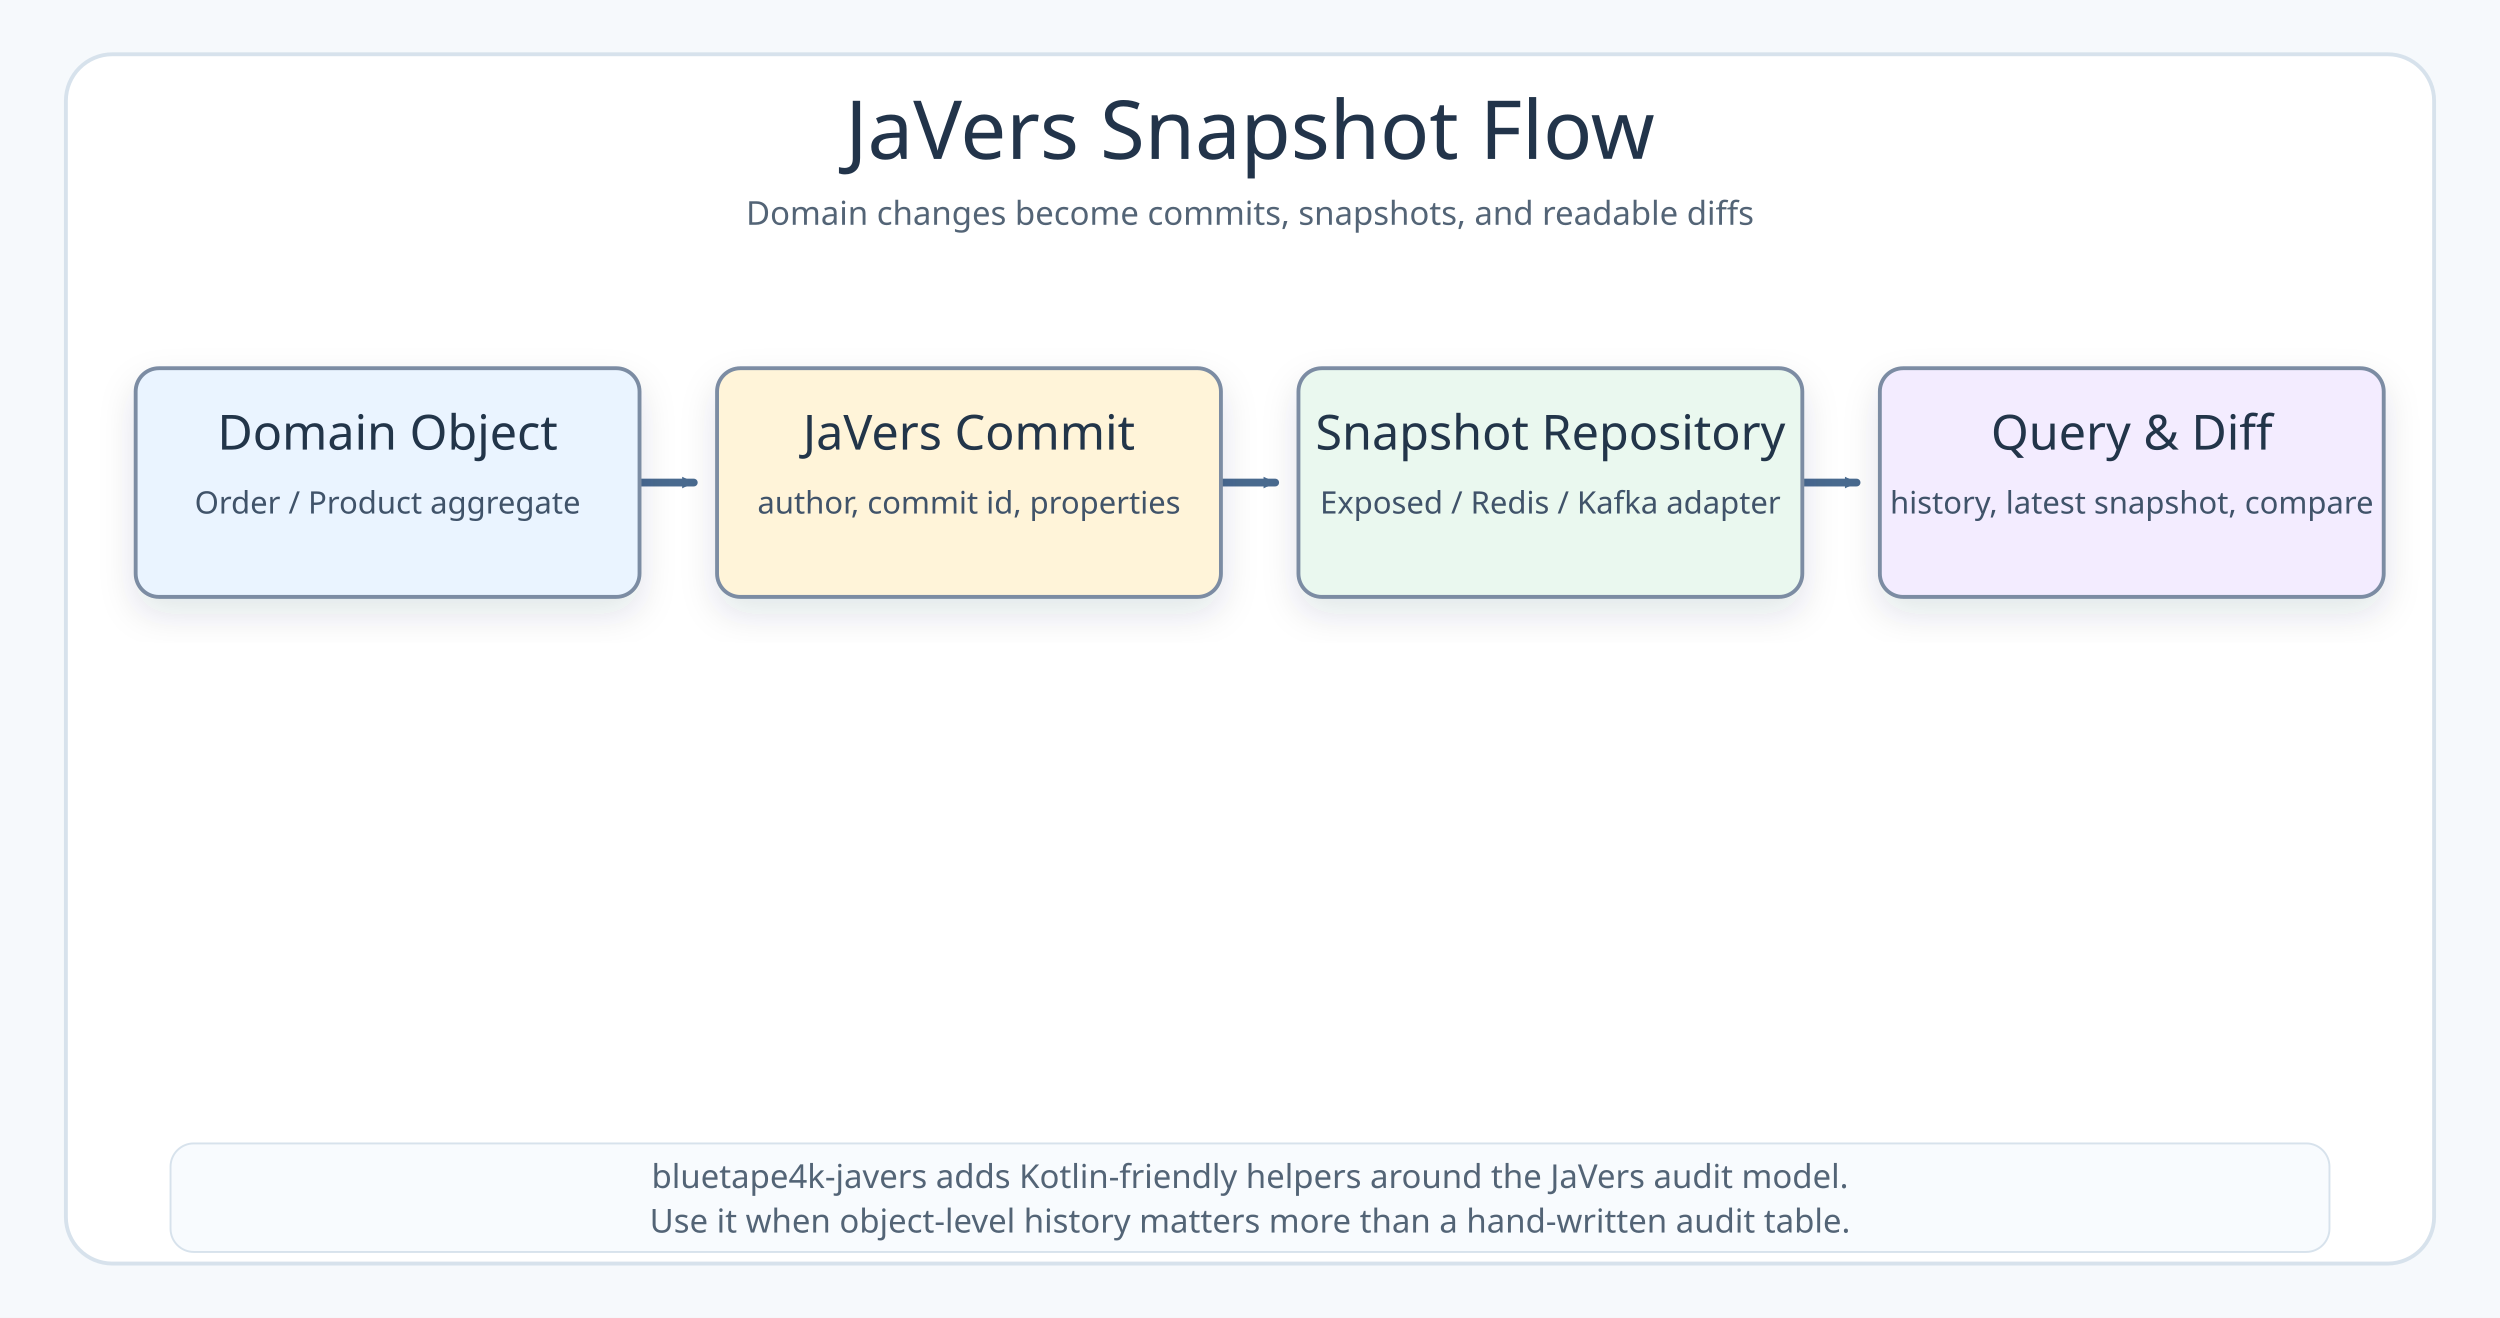
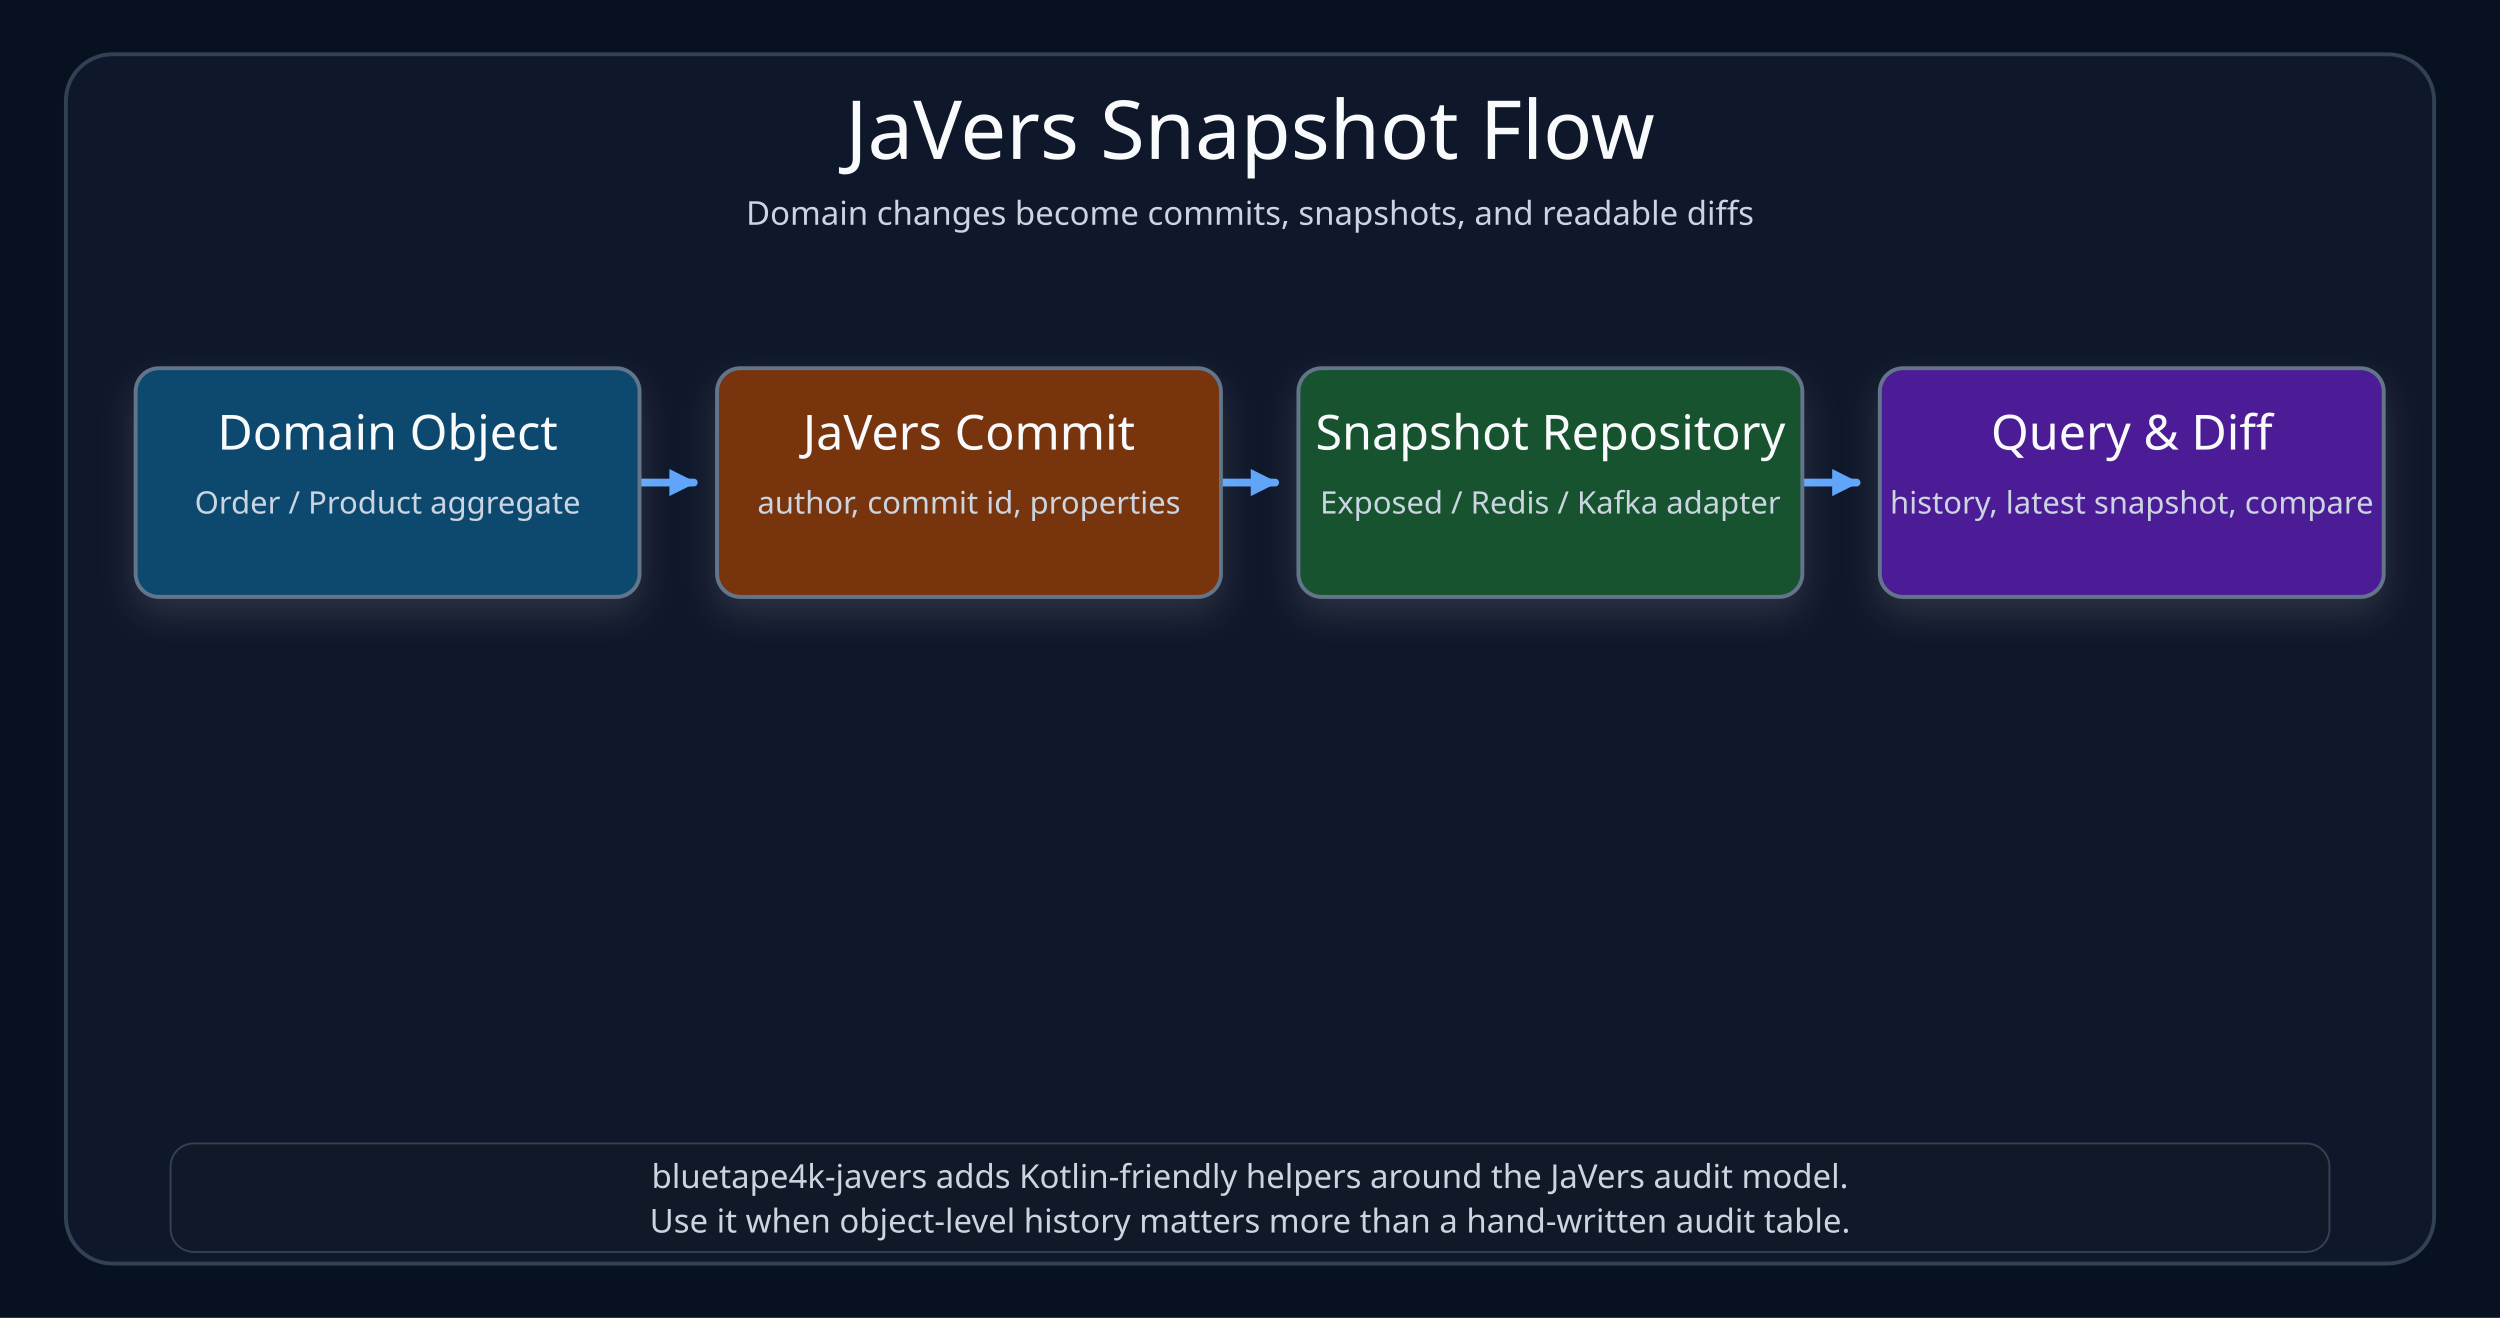
<svg xmlns="http://www.w3.org/2000/svg" width="1290" height="680" viewBox="0 0 1290 680">
  <defs>
-     <marker id="arrow" markerWidth="8" markerHeight="8" refX="7" refY="4" orient="auto" markerUnits="userSpaceOnUse">
-       <path d="M 1 1 L 7 4 L 1 7 Z" fill="#496A8F" />
+     <marker id="arrow" markerWidth="14" markerHeight="14" refX="9" refY="5" orient="auto" markerUnits="userSpaceOnUse" viewBox="0 0 10 10">
+       <path d="M 0 0 L 10 5 L 0 10 Z" fill="#60A5FA" />
    </marker>
    <filter id="shadow" x="-20%" y="-20%" width="140%" height="140%">
-       <feDropShadow dx="0" dy="8" stdDeviation="9" flood-color="#22344A" flood-opacity="0.12" />
+       <feDropShadow dx="0" dy="8" stdDeviation="9" flood-color="#F8FAFC" flood-opacity="0.12" />
    </filter>
    <style>
-     .canvas{fill:#F6F9FC}.frame{fill:#FFFFFF;stroke:#D7E2EC;stroke-width:2}
-     .title{font-family:"Architects Daughter";font-size:42px;fill:#22344A;font-weight:400}
-     .subtitle,.footer{font-family:"Comic Mono";font-size:17px;fill:#536476;font-weight:400}
-     .nodeTitle{font-family:"Architects Daughter";font-size:25px;fill:#22344A;font-weight:400}
-     .nodeBody,.edgeLabel{font-family:"Comic Mono";font-size:16px;fill:#3F5269;font-weight:400}
-     .edge{fill:none;stroke:#496A8F;stroke-width:4;stroke-linecap:round;stroke-linejoin:round;marker-end:url(#arrow)}
+     .canvas{fill:#07111F}.frame{fill:#0F172A;stroke:#334155;stroke-width:2}
+     .title{font-family:"Architects Daughter";font-size:42px;fill:#F8FAFC;font-weight:400}
+     .subtitle,.footer{font-family:"Comic Mono";font-size:17px;fill:#CBD5E1;font-weight:400}
+     .nodeTitle{font-family:"Architects Daughter";font-size:25px;fill:#F8FAFC;font-weight:400}
+     .nodeBody,.edgeLabel{font-family:"Comic Mono";font-size:16px;fill:#CBD5E1;font-weight:400}
+     .edge{fill:none;stroke:#60A5FA;stroke-width:4;stroke-linecap:round;stroke-linejoin:round;marker-end:url(#arrow)}
    g[id]{filter:url(#shadow)}
  </style>
  </defs>
  <rect class="canvas" width="1290" height="680" />
  <rect class="frame" x="34" y="28" width="1222" height="624" rx="24" />
  <text class="title" x="645" y="82" text-anchor="middle">JaVers Snapshot Flow</text>
  <text class="subtitle" x="645" y="116" text-anchor="middle">Domain changes become commits, snapshots, and readable diffs</text>
-   <path class="edge" d="M330 249 H350 V249 H358" />
-   <path class="edge" d="M630 249 H650 V249 H658" />
-   <path class="edge" d="M930 249 H950 V249 H958" />
+   <path class="edge" d="M330 249 H358" />
+   <path class="edge" d="M630 249 H658" />
+   <path class="edge" d="M930 249 H958" />
  <g id="domain">
-     <rect x="70" y="190" width="260" height="118" rx="12" fill="#EAF4FF" stroke="#7B8CA3" stroke-width="2" />
+     <rect x="70" y="190" width="260" height="118" rx="12" fill="#0C4A6E" stroke="#64748B" stroke-width="2" />
    <text class="nodeTitle" x="200" y="232" text-anchor="middle">Domain Object</text>
    <text class="nodeBody" x="200" y="265" text-anchor="middle">Order / Product aggregate</text>
  </g>
  <g id="commit">
-     <rect x="370" y="190" width="260" height="118" rx="12" fill="#FFF4D9" stroke="#7B8CA3" stroke-width="2" />
+     <rect x="370" y="190" width="260" height="118" rx="12" fill="#78350F" stroke="#64748B" stroke-width="2" />
    <text class="nodeTitle" x="500" y="232" text-anchor="middle">JaVers Commit</text>
    <text class="nodeBody" x="500" y="265" text-anchor="middle">author, commit id, properties</text>
  </g>
  <g id="repo">
-     <rect x="670" y="190" width="260" height="118" rx="12" fill="#EAF8EF" stroke="#7B8CA3" stroke-width="2" />
+     <rect x="670" y="190" width="260" height="118" rx="12" fill="#14532D" stroke="#64748B" stroke-width="2" />
    <text class="nodeTitle" x="800" y="232" text-anchor="middle">Snapshot Repository</text>
    <text class="nodeBody" x="800" y="265" text-anchor="middle">Exposed / Redis / Kafka adapter</text>
  </g>
  <g id="query">
-     <rect x="970" y="190" width="260" height="118" rx="12" fill="#F3ECFF" stroke="#7B8CA3" stroke-width="2" />
+     <rect x="970" y="190" width="260" height="118" rx="12" fill="#4C1D95" stroke="#64748B" stroke-width="2" />
    <text class="nodeTitle" x="1100" y="232" text-anchor="middle">Query &amp; Diff</text>
    <text class="nodeBody" x="1100" y="265" text-anchor="middle">history, latest snapshot, compare</text>
  </g>
-   <rect x="88" y="590" width="1114" height="56" rx="12" fill="#F8FBFE" stroke="#D7E2EC" />
+   <rect x="88" y="590" width="1114" height="56" rx="12" fill="#111827" stroke="#334155" />
  <text class="footer" x="645" y="613" text-anchor="middle">bluetape4k-javers adds Kotlin-friendly helpers around the JaVers audit model.</text>
  <text class="footer" x="645" y="636" text-anchor="middle">Use it when object-level history matters more than a hand-written audit table.</text>
</svg>
